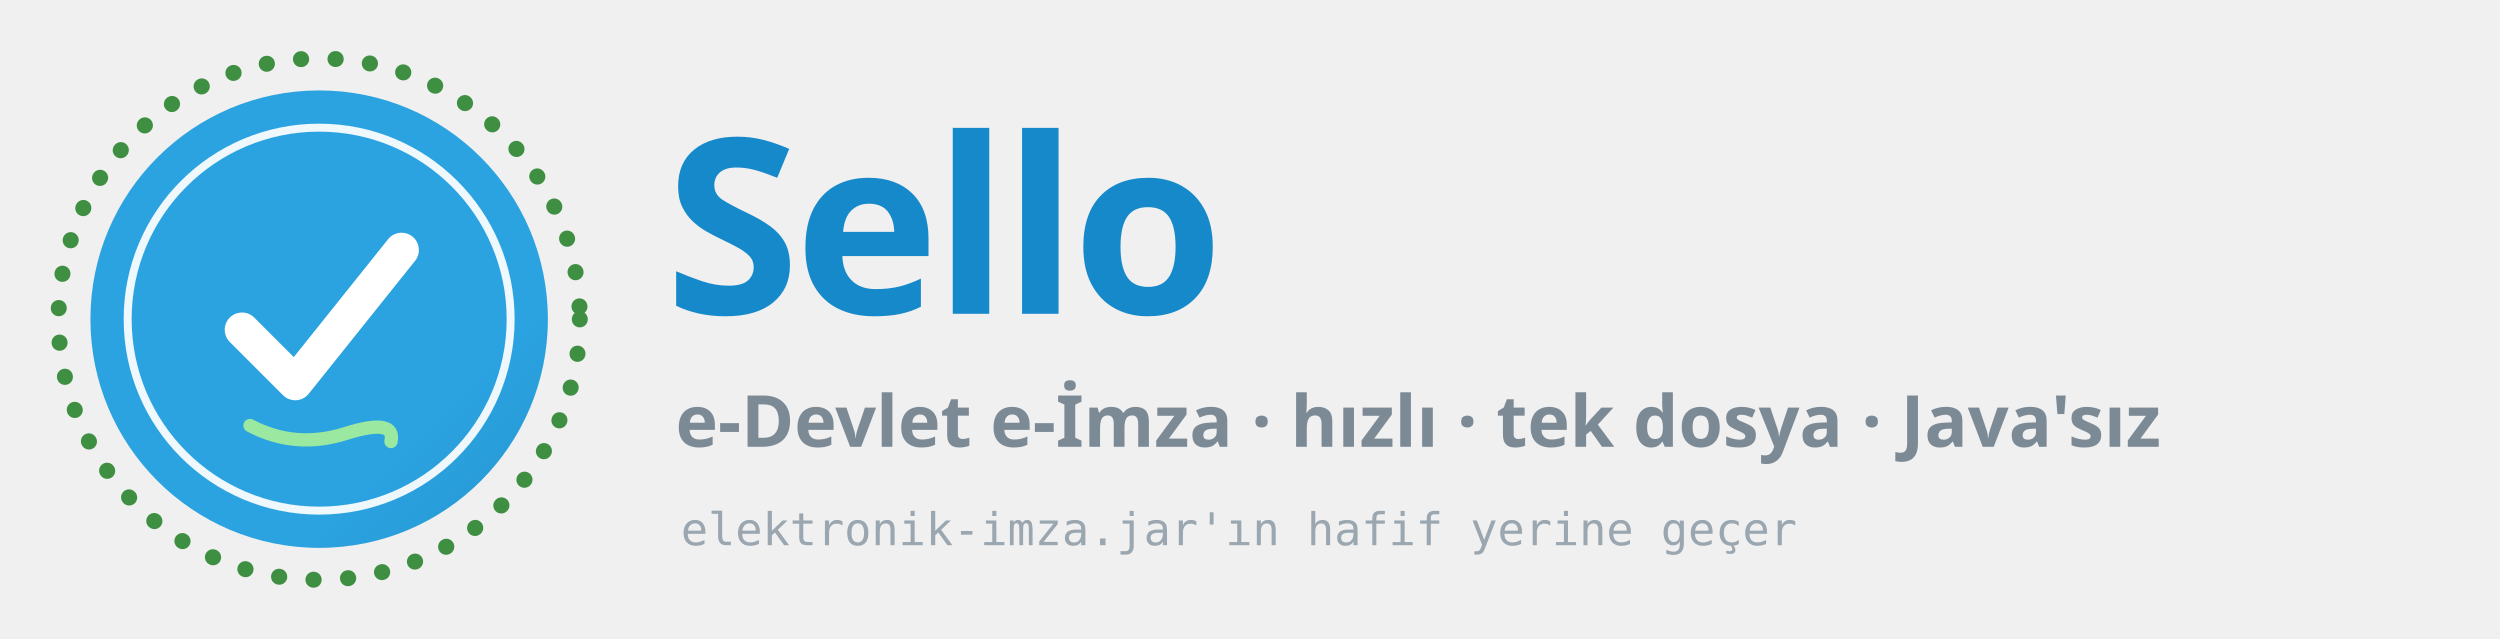
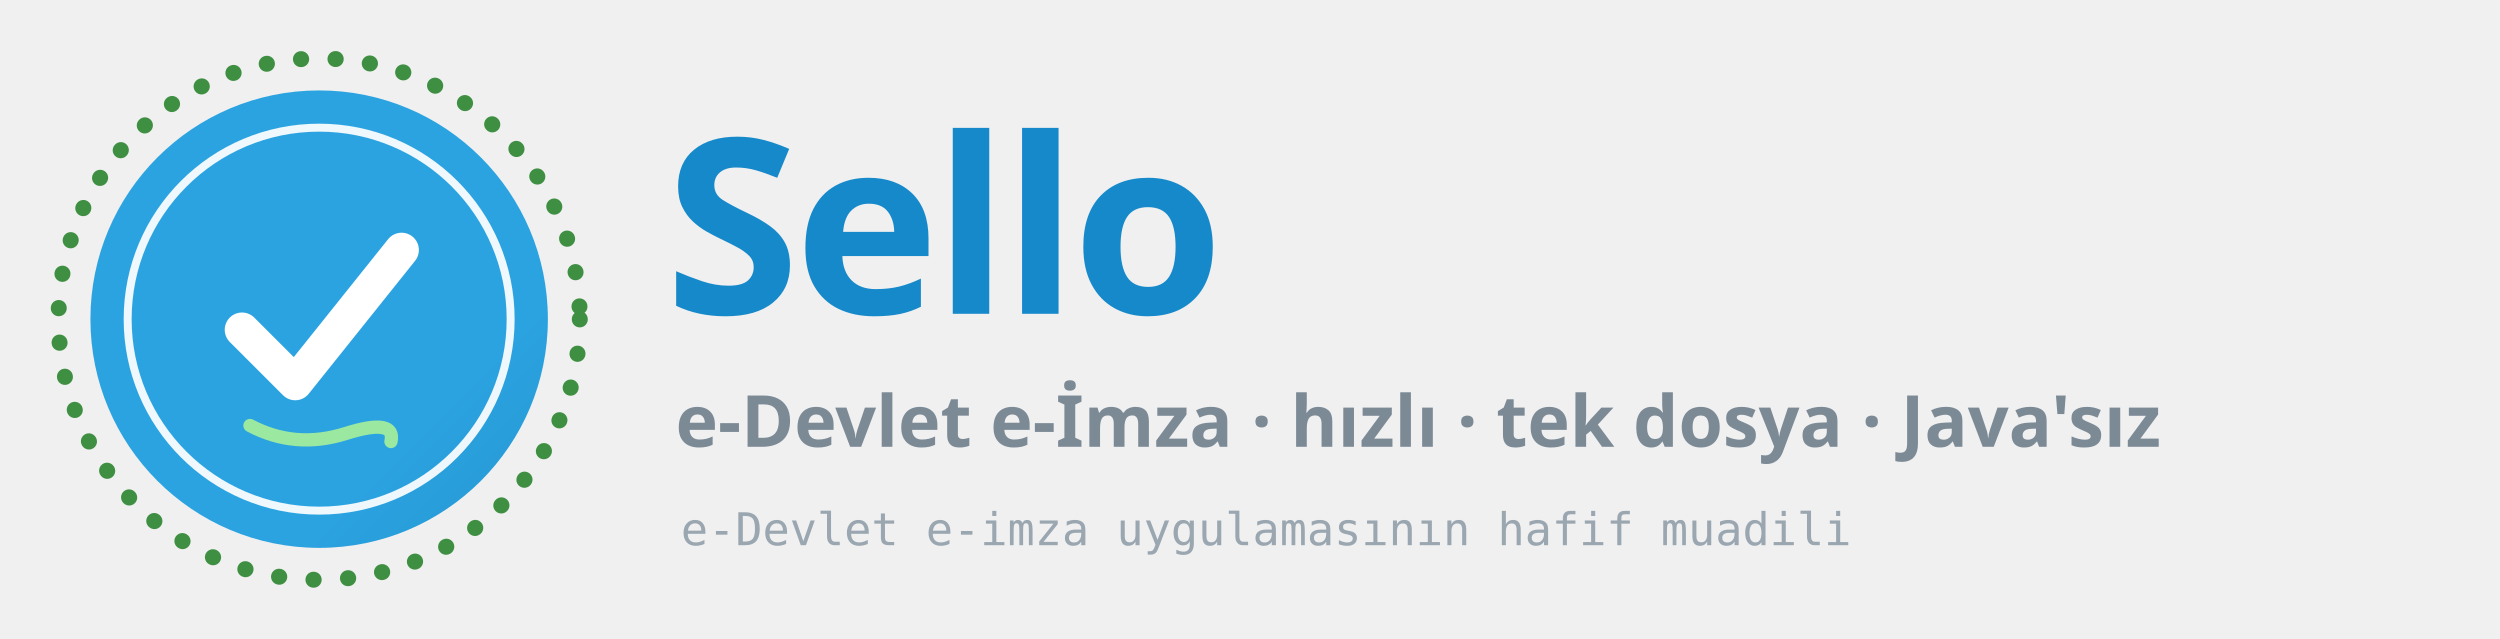
<svg xmlns="http://www.w3.org/2000/svg" width="940" height="240" viewBox="0 0 940 240" fill="none" role="img" aria-label="Sello — e-Devlet e-İmza">
  <defs>
    <linearGradient id="bdisk" x1="40" y1="40" x2="200" y2="200" gradientUnits="userSpaceOnUse">
      <stop offset="0" stop-color="#2ba3e0" />
      <stop offset="1" stop-color="#0f72ab" />
    </linearGradient>
  </defs>
  <g transform="translate(120,120)">
    <circle r="98" fill="none" stroke="#3f8f43" stroke-width="6" stroke-linecap="round" stroke-dasharray="0.1 12.9" />
    <circle r="86" fill="url(#bdisk)" />
    <circle r="72" fill="none" stroke="#ffffff" stroke-width="3" stroke-opacity="0.92" />
    <path d="M-29 4 L-9 24 L31 -26" fill="none" stroke="#ffffff" stroke-width="13" stroke-linecap="round" stroke-linejoin="round" />
    <path d="M-26 40 q17 9 36 3 q19 -6 17 3" fill="none" stroke="#9be8a0" stroke-width="5" stroke-linecap="round" />
  </g>
  <text x="250" y="118" font-family="Segoe UI, system-ui, -apple-system, sans-serif" font-size="92" font-weight="800" fill="#1689CA" letter-spacing="-2">Sello</text>
  <text x="254" y="168" font-family="Segoe UI, system-ui, -apple-system, sans-serif" font-size="27" font-weight="600" fill="#7c8a96">e-Devlet e-İmza · hızlı · tek dosya · Java'sız</text>
-   <text x="256" y="205" font-family="Consolas, ui-monospace, monospace" font-size="17" fill="#9aa6b0">elektronik-imza.jar'ın hafif yerine geçer</text>
+   <text x="256" y="205" font-family="Consolas, ui-monospace, monospace" font-size="17" fill="#9aa6b0">e-Devlet e-imza uygulamasının hafif muadili</text>
</svg>
